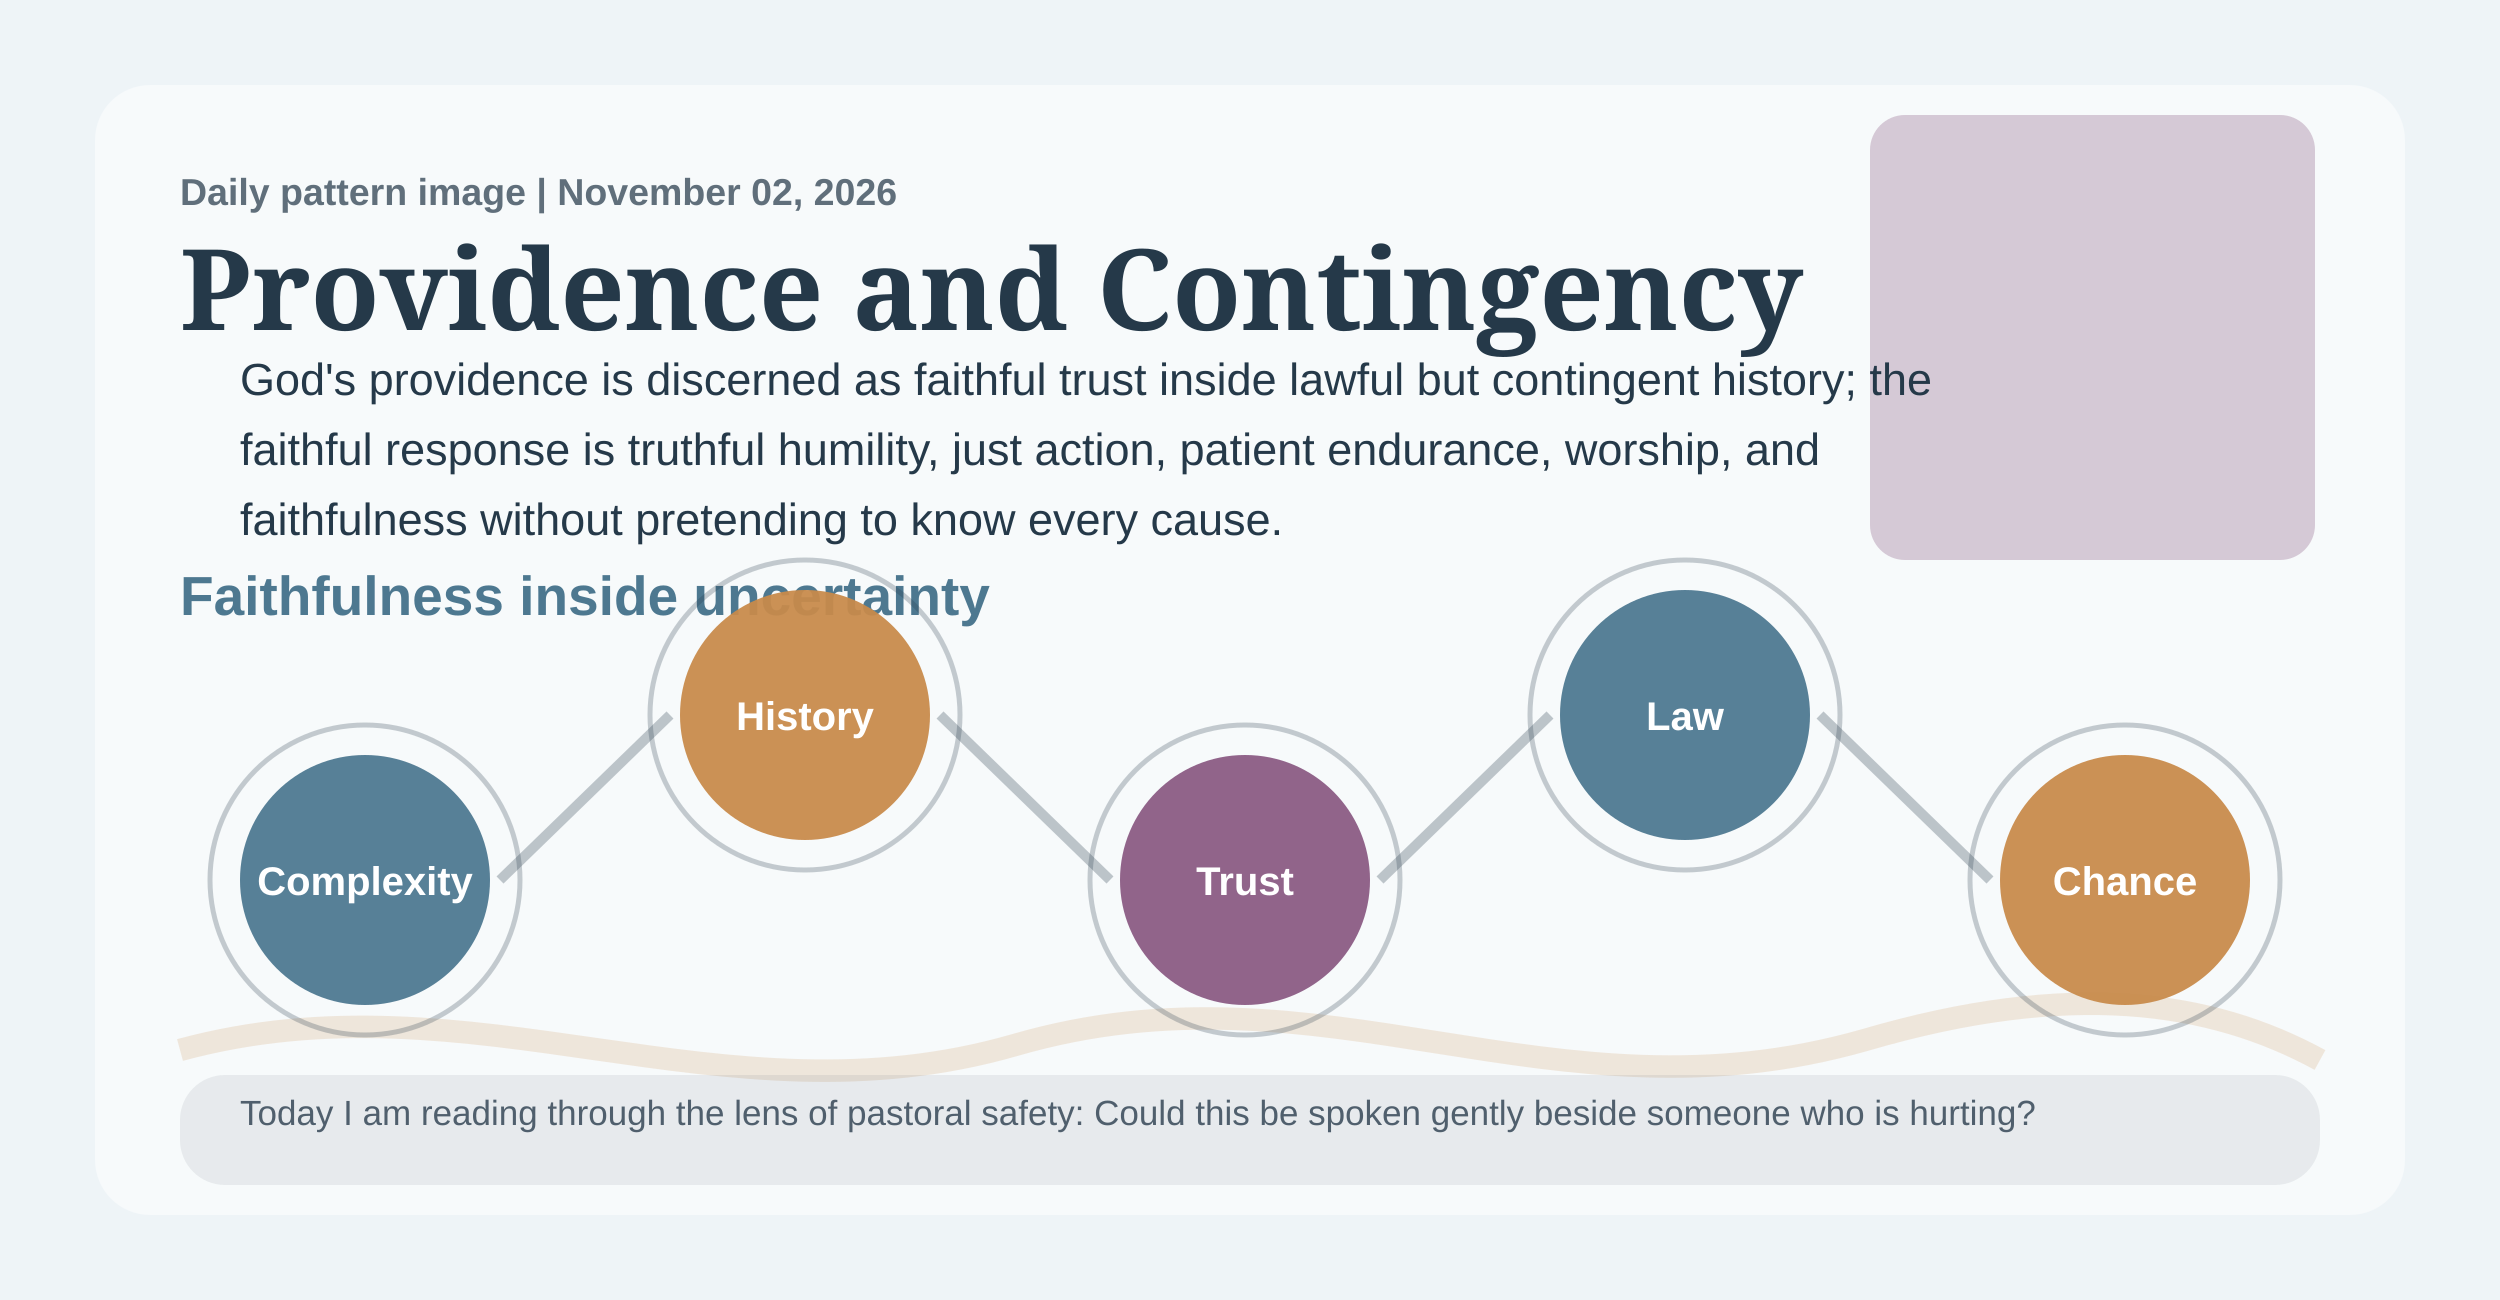
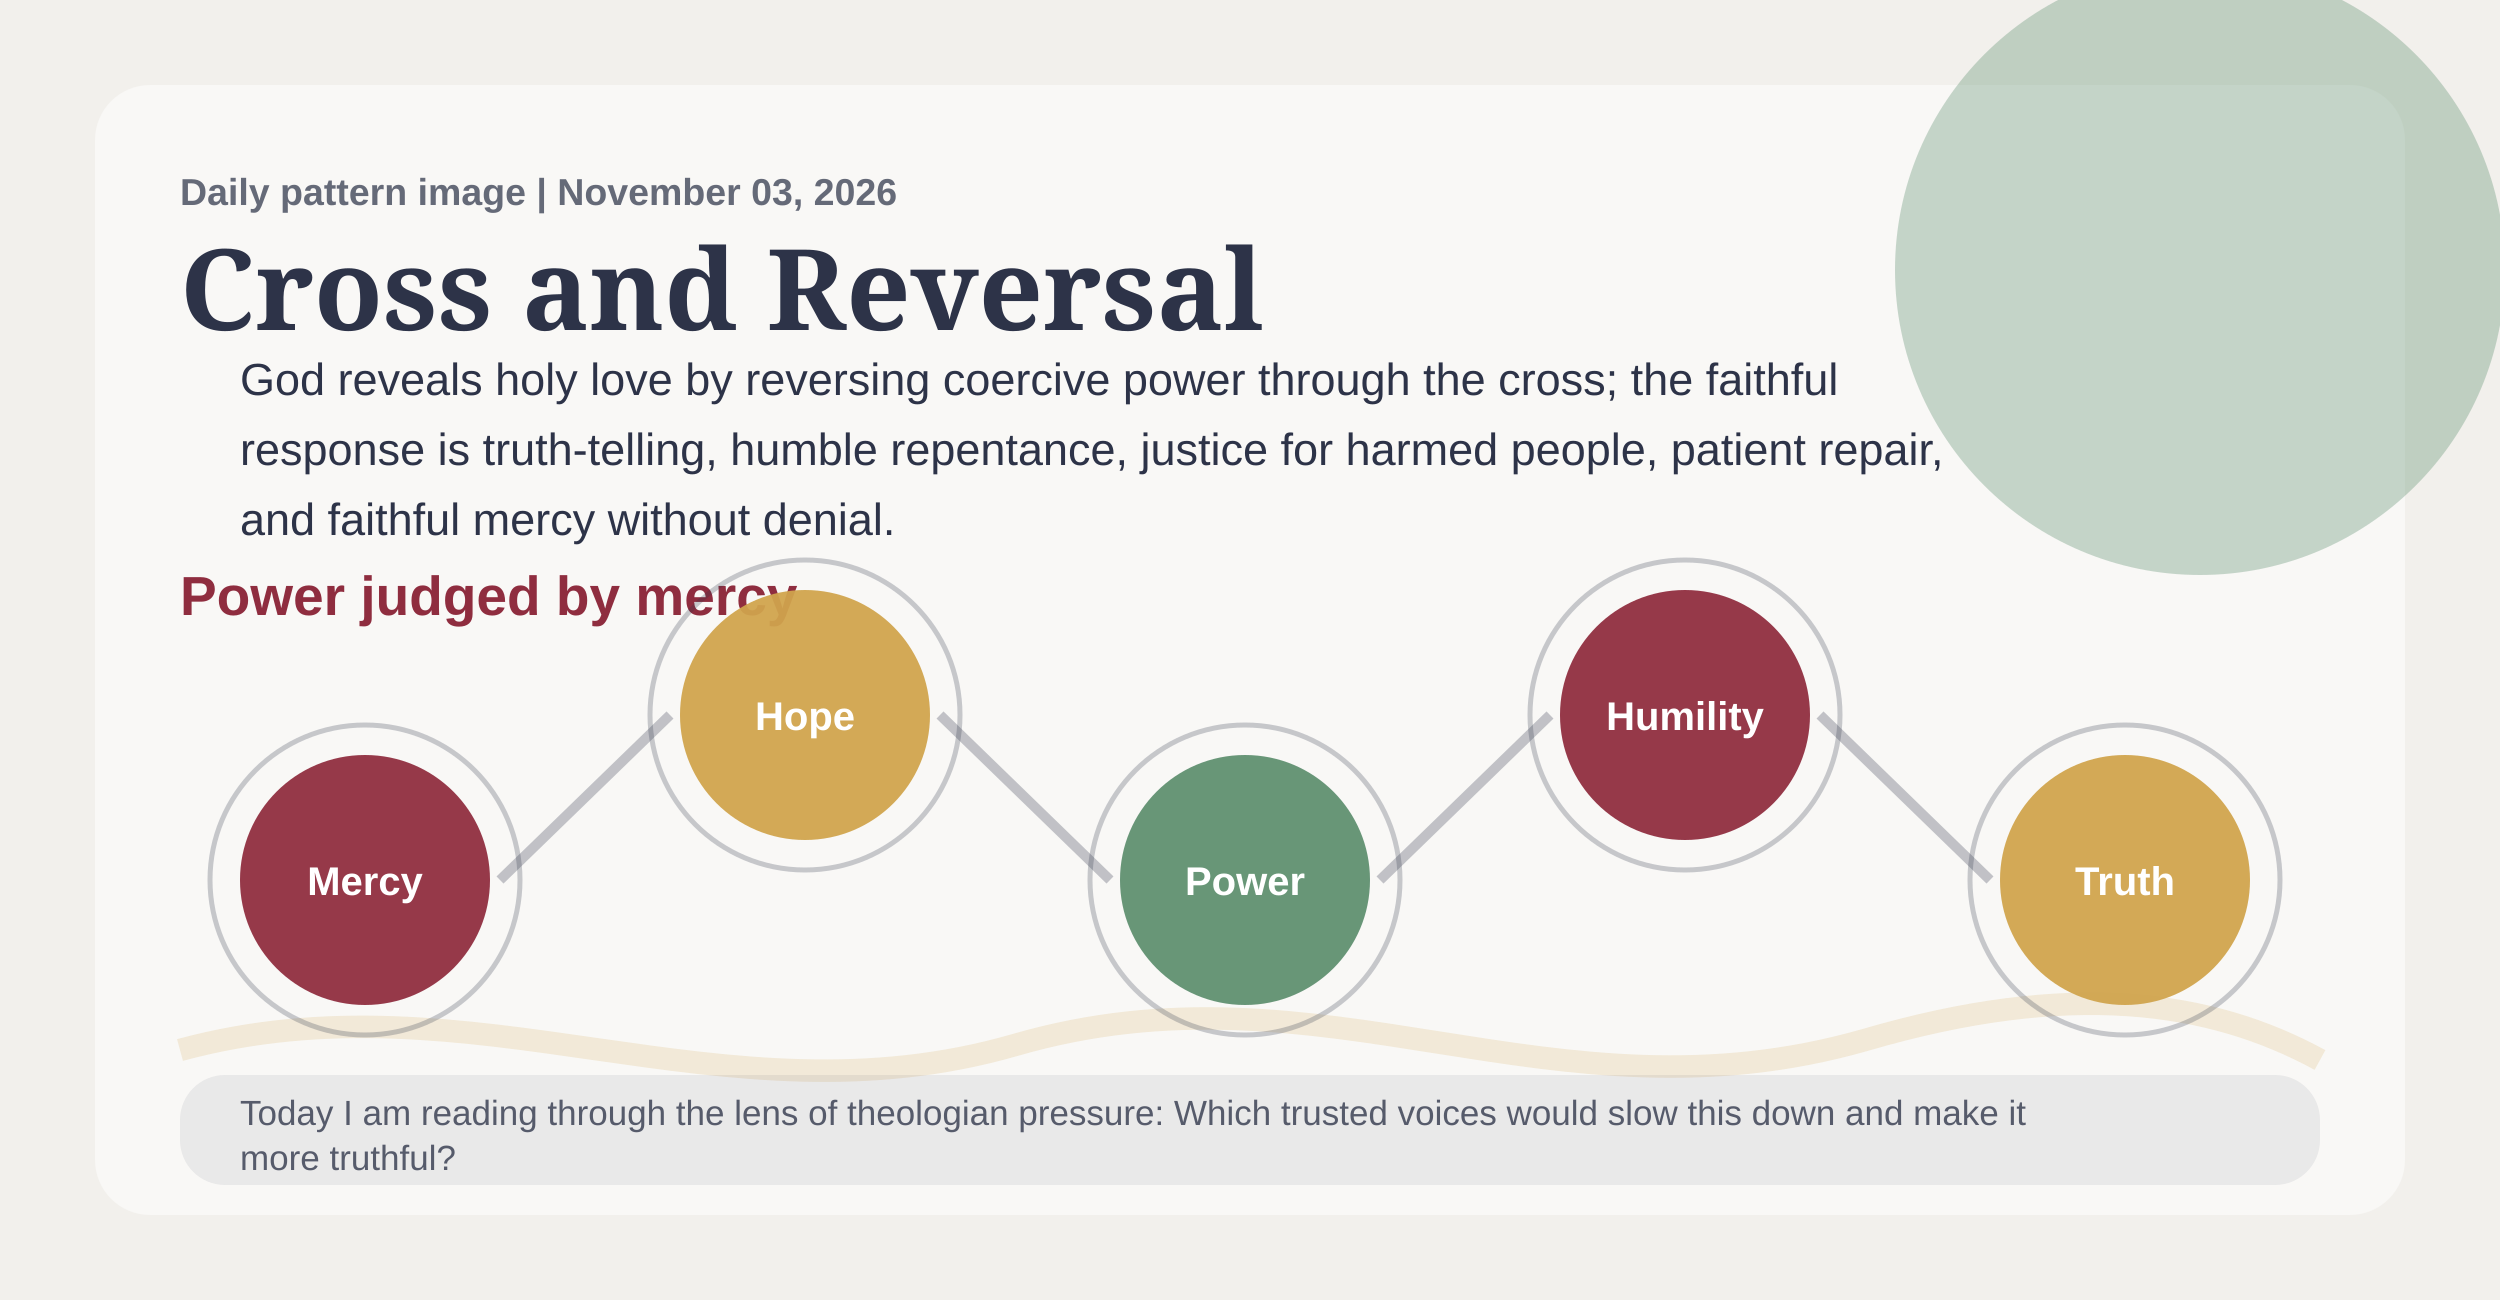
<svg xmlns="http://www.w3.org/2000/svg" width="1000" height="520" viewBox="0 0 1000 520" role="img" aria-labelledby="title desc">
  <style>
-     .eyebrow { font: 700 15px Arial, sans-serif; letter-spacing: 0; fill: #253949; opacity: 0.72; }
-     .title { font: 700 45px Georgia, serif; letter-spacing: 0; fill: #253949; }
-     .subtitle { font: 700 22px Arial, sans-serif; letter-spacing: 0; fill: #4d7890; }
-     .body { font: 18px Arial, sans-serif; letter-spacing: 0; fill: #253949; }
-     .small { font: 14px Arial, sans-serif; letter-spacing: 0; fill: #253949; opacity: 0.78; }
+     .eyebrow { font: 700 15px Arial, sans-serif; letter-spacing: 0; fill: #2d3348; opacity: 0.72; }
+     .title { font: 700 45px Georgia, serif; letter-spacing: 0; fill: #2d3348; }
+     .subtitle { font: 700 22px Arial, sans-serif; letter-spacing: 0; fill: #8f2d3f; }
+     .body { font: 18px Arial, sans-serif; letter-spacing: 0; fill: #2d3348; }
+     .small { font: 14px Arial, sans-serif; letter-spacing: 0; fill: #2d3348; opacity: 0.78; }
    .node { font: 700 16px Arial, sans-serif; letter-spacing: 0; fill: #ffffff; }
  </style>
-   <rect width="1000" height="520" fill="#eef4f7" />
+   <rect width="1000" height="520" fill="#f2f0ec" />
  <rect x="38" y="34" width="924" height="452" rx="22" fill="#ffffff" opacity="0.50" />
-   <rect x="748" y="46" width="178" height="178" rx="14" fill="#8a5a83" opacity="0.31" />
-   <path d="M72 420 C190 388 288 452 406 418 C530 382 620 452 746 416 C828 392 884 400 928 424" fill="none" stroke="#c88a4a" stroke-width="9" opacity="0.18" />
-   <text x="72" y="82" class="eyebrow">Daily pattern image | November 02, 2026</text>
-   <text x="72" y="132" class="title">Providence and Contingency</text>
-   <text x="72" y="246" class="subtitle">Faithfulness inside uncertainty</text>
-   <text x="96" y="158" class="body">God's providence is discerned as faithful trust inside lawful but contingent history; the</text>
-   <text x="96" y="186" class="body">faithful response is truthful humility, just action, patient endurance, worship, and</text>
-   <text x="96" y="214" class="body">faithfulness without pretending to know every cause.</text>
-   <line x1="200" y1="352" x2="268" y2="286" stroke="#253949" stroke-width="4" opacity="0.28" />
-   <line x1="376" y1="286" x2="444" y2="352" stroke="#253949" stroke-width="4" opacity="0.28" />
-   <line x1="552" y1="352" x2="620" y2="286" stroke="#253949" stroke-width="4" opacity="0.28" />
-   <line x1="728" y1="286" x2="796" y2="352" stroke="#253949" stroke-width="4" opacity="0.28" />
-   <circle cx="146" cy="352" r="50" fill="#4d7890" opacity="0.94" />
-   <circle cx="146" cy="352" r="62" fill="none" stroke="#253949" stroke-width="2" opacity="0.25" />
-   <text x="146" y="358" text-anchor="middle" class="node">Complexity</text>
-   <circle cx="322" cy="286" r="50" fill="#c88a4a" opacity="0.94" />
-   <circle cx="322" cy="286" r="62" fill="none" stroke="#253949" stroke-width="2" opacity="0.25" />
-   <text x="322" y="292" text-anchor="middle" class="node">History</text>
-   <circle cx="498" cy="352" r="50" fill="#8a5a83" opacity="0.94" />
-   <circle cx="498" cy="352" r="62" fill="none" stroke="#253949" stroke-width="2" opacity="0.25" />
-   <text x="498" y="358" text-anchor="middle" class="node">Trust</text>
-   <circle cx="674" cy="286" r="50" fill="#4d7890" opacity="0.94" />
-   <circle cx="674" cy="286" r="62" fill="none" stroke="#253949" stroke-width="2" opacity="0.25" />
-   <text x="674" y="292" text-anchor="middle" class="node">Law</text>
-   <circle cx="850" cy="352" r="50" fill="#c88a4a" opacity="0.94" />
-   <circle cx="850" cy="352" r="62" fill="none" stroke="#253949" stroke-width="2" opacity="0.25" />
-   <text x="850" y="358" text-anchor="middle" class="node">Chance</text>
-   <rect x="72" y="430" width="856" height="44" rx="18" fill="#253949" opacity="0.08" />
-   <text x="96" y="450" class="small">Today I am reading through the lens of pastoral safety: Could this be spoken gently beside someone who is hurting?</text>
+   <circle cx="880" cy="108" r="122" fill="#5f8f70" opacity="0.34" />
+   <path d="M72 420 C190 388 288 452 406 418 C530 382 620 452 746 416 C828 392 884 400 928 424" fill="none" stroke="#d0a44c" stroke-width="9" opacity="0.18" />
+   <text x="72" y="82" class="eyebrow">Daily pattern image | November 03, 2026</text>
+   <text x="72" y="132" class="title">Cross and Reversal</text>
+   <text x="72" y="246" class="subtitle">Power judged by mercy</text>
+   <text x="96" y="158" class="body">God reveals holy love by reversing coercive power through the cross; the faithful</text>
+   <text x="96" y="186" class="body">response is truth-telling, humble repentance, justice for harmed people, patient repair,</text>
+   <text x="96" y="214" class="body">and faithful mercy without denial.</text>
+   <line x1="200" y1="352" x2="268" y2="286" stroke="#2d3348" stroke-width="4" opacity="0.28" />
+   <line x1="376" y1="286" x2="444" y2="352" stroke="#2d3348" stroke-width="4" opacity="0.28" />
+   <line x1="552" y1="352" x2="620" y2="286" stroke="#2d3348" stroke-width="4" opacity="0.28" />
+   <line x1="728" y1="286" x2="796" y2="352" stroke="#2d3348" stroke-width="4" opacity="0.28" />
+   <circle cx="146" cy="352" r="50" fill="#8f2d3f" opacity="0.94" />
+   <circle cx="146" cy="352" r="62" fill="none" stroke="#2d3348" stroke-width="2" opacity="0.25" />
+   <text x="146" y="358" text-anchor="middle" class="node">Mercy</text>
+   <circle cx="322" cy="286" r="50" fill="#d0a44c" opacity="0.94" />
+   <circle cx="322" cy="286" r="62" fill="none" stroke="#2d3348" stroke-width="2" opacity="0.25" />
+   <text x="322" y="292" text-anchor="middle" class="node">Hope</text>
+   <circle cx="498" cy="352" r="50" fill="#5f8f70" opacity="0.94" />
+   <circle cx="498" cy="352" r="62" fill="none" stroke="#2d3348" stroke-width="2" opacity="0.25" />
+   <text x="498" y="358" text-anchor="middle" class="node">Power</text>
+   <circle cx="674" cy="286" r="50" fill="#8f2d3f" opacity="0.94" />
+   <circle cx="674" cy="286" r="62" fill="none" stroke="#2d3348" stroke-width="2" opacity="0.25" />
+   <text x="674" y="292" text-anchor="middle" class="node">Humility</text>
+   <circle cx="850" cy="352" r="50" fill="#d0a44c" opacity="0.94" />
+   <circle cx="850" cy="352" r="62" fill="none" stroke="#2d3348" stroke-width="2" opacity="0.25" />
+   <text x="850" y="358" text-anchor="middle" class="node">Truth</text>
+   <rect x="72" y="430" width="856" height="44" rx="18" fill="#2d3348" opacity="0.08" />
+   <text x="96" y="450" class="small">Today I am reading through the lens of theologian pressure: Which trusted voices would slow this down and make it</text>
+   <text x="96" y="468" class="small">more truthful?</text>
</svg>
